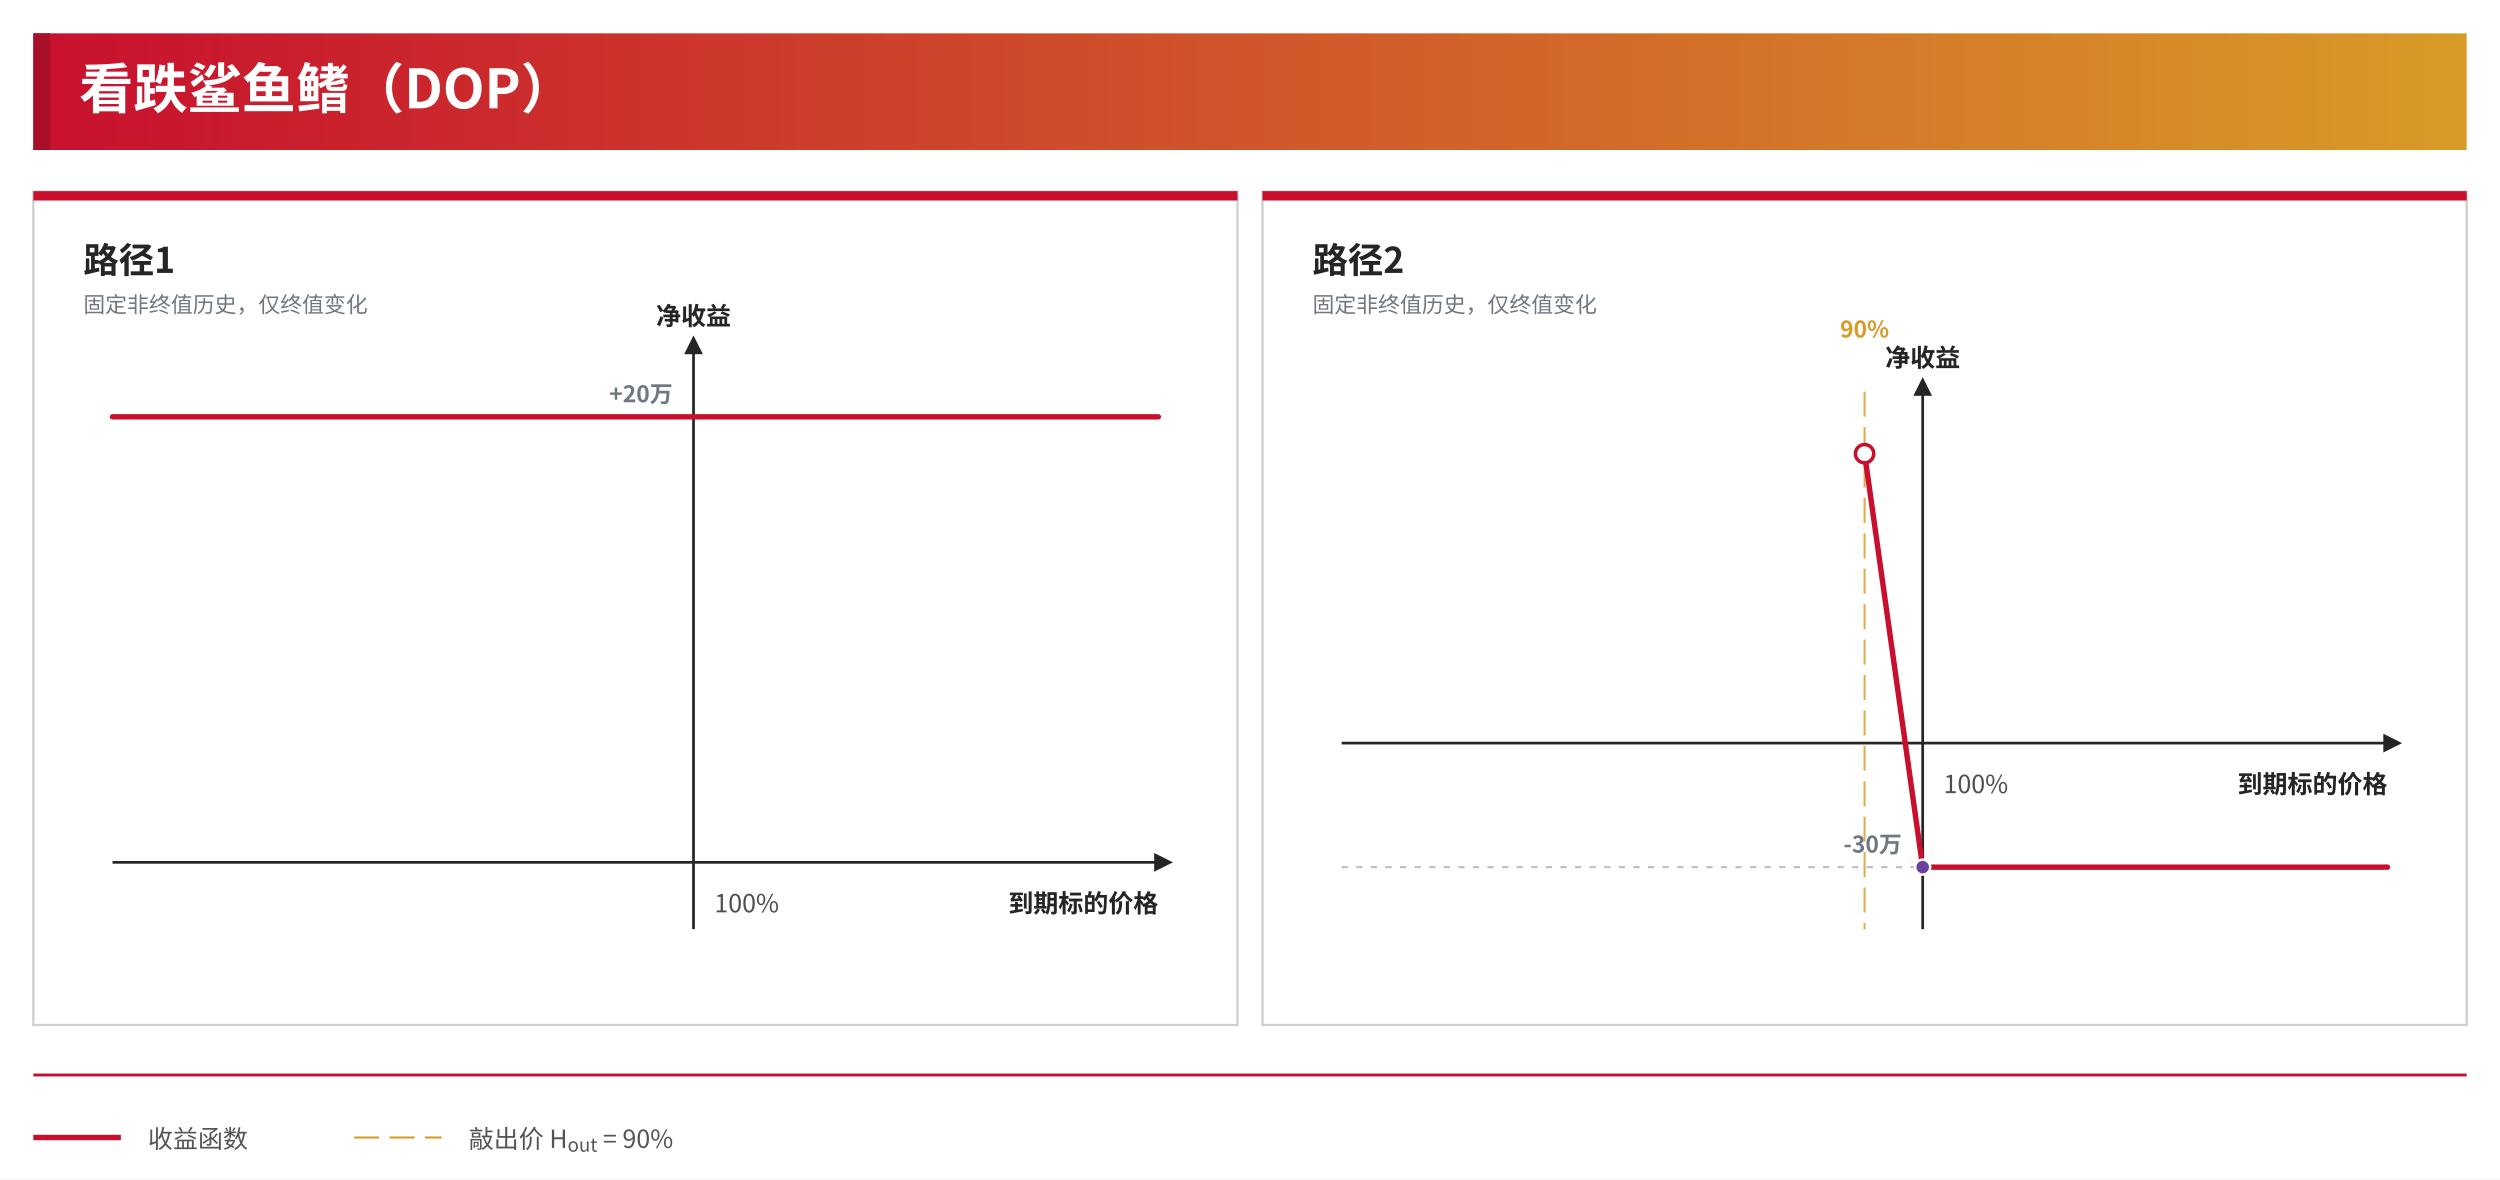
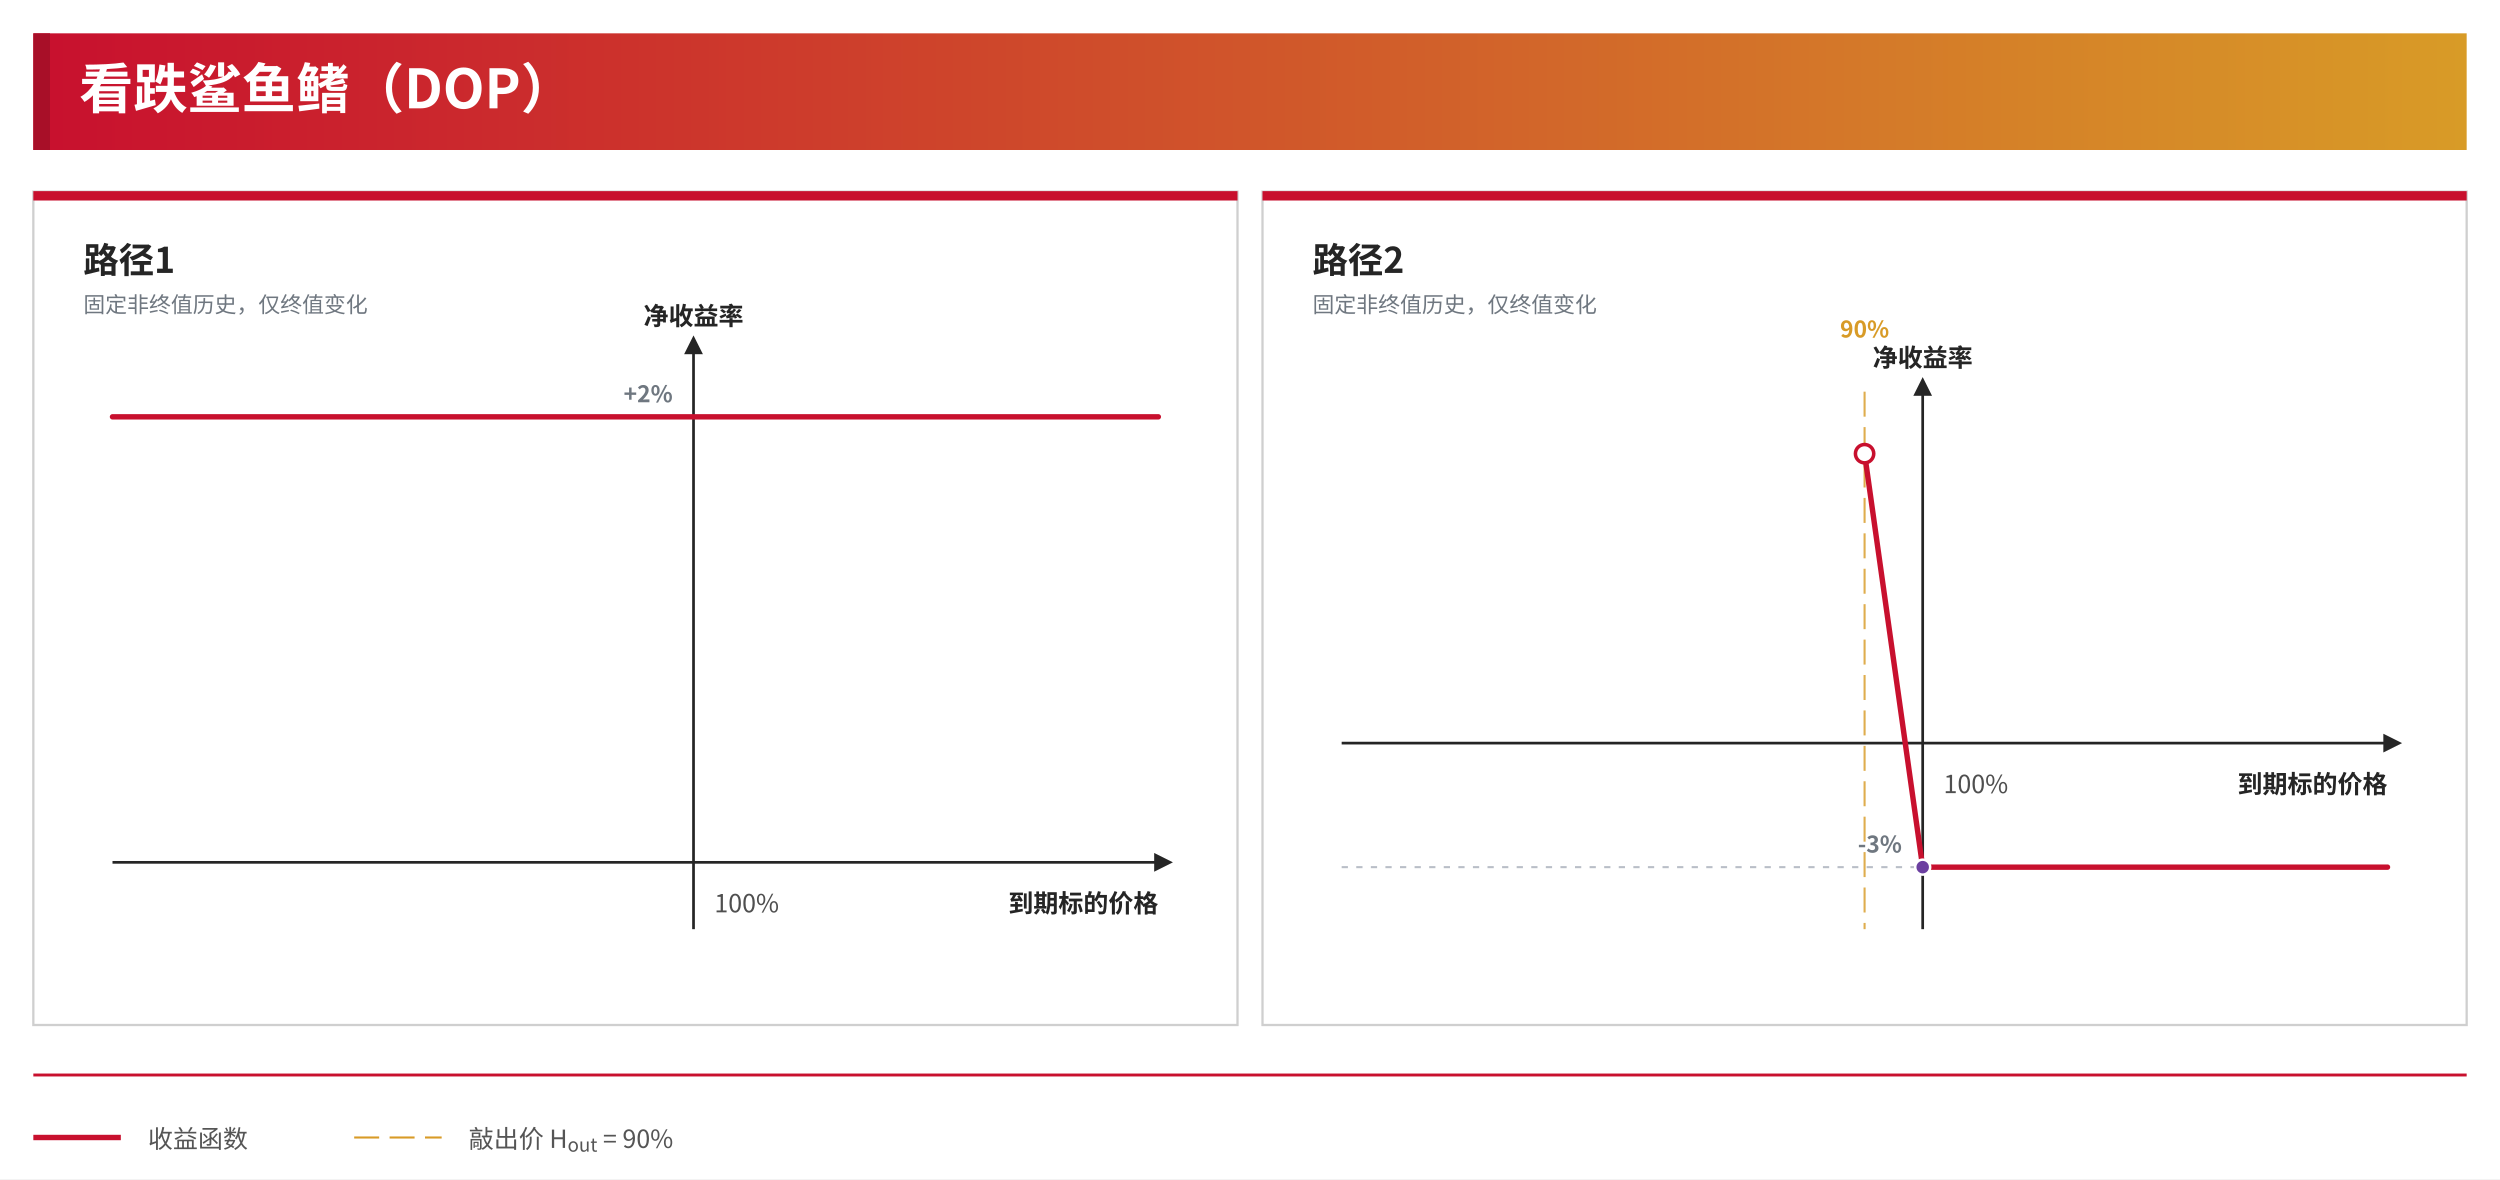
<svg xmlns="http://www.w3.org/2000/svg" width="1200" height="566" viewBox="0 0 1200 566" role="img" aria-labelledby="title desc">
  <defs>
    <linearGradient id="everbright-red-gold" x1="0" y1="0" x2="1" y2="0">
      <stop offset="0" stop-color="#C8102E" />
      <stop offset="1" stop-color="#D89B27" />
    </linearGradient>
    <style>
  .cn{font-family:"PingFang SC","Microsoft YaHei","Noto Sans CJK SC",Arial,sans-serif}.card{fill:#fff;stroke:#CFCFCF;stroke-width:1.1}.card-accent{stroke:#C8102E;stroke-width:4.5}.scenario-no{font-size:17px;font-weight:700;fill:#252525}.scenario-note{font-size:10.5px;fill:#6F7780}.axis-title{font-size:12px;font-weight:600;fill:#252525}.reference-label,.range-label{font-size:12px;fill:#4F4F4F}.axis{stroke:#252525;stroke-width:1.3}.axis-arrow{fill:#252525}.threshold{stroke-width:1;opacity:.82}.threshold-value{font-size:11px;font-weight:700}.payoff-guide{stroke:#B9BEC7;stroke-width:1;stroke-dasharray:3 4}.payoff-level-label{font-size:11px;font-weight:600;fill:#6F7780}.payoff-line{fill:none;stroke:#C8102E;stroke-width:2.6;stroke-linecap:round;stroke-linejoin:round}.payoff-jump{stroke:#C8102E;stroke-width:1.4;stroke-dasharray:4 3;fill:none}.curve-turn{fill:#6B3FA0;stroke:#fff;stroke-width:1.2}.curve-endpoint{stroke:#C8102E;stroke-width:1.7}.curve-endpoint.open{fill:#fff}.curve-endpoint.closed{fill:#C8102E}.global-legend{font-size:12px;fill:#555}.global-legend .token-sub{font-size:9px}
  </style>
  </defs>
  <rect width="1200" height="566" fill="#fff" />
  <rect x="16" y="16" width="1168" height="56" fill="url(#everbright-red-gold)" />
  <rect x="16" y="16" width="8" height="56" fill="#A80F28" />
  <text class="cn" x="38" y="52" fill="#fff" font-size="26" font-weight="700">看跌鲨鱼鳍（DOP）</text>
  <g data-path-card="0">
    <defs>
      <clipPath id="payoffer-card-clip-0">
        <rect x="20" y="96" width="570" height="392" />
      </clipPath>
    </defs>
    <rect class="card" x="16" y="92" width="578" height="400" />
    <line class="card-accent" x1="16" y1="94" x2="594" y2="94" />
    <g clip-path="url(#payoffer-card-clip-0)">
      <text class="cn scenario-no" x="40" y="131">路径1</text>
      <text class="cn scenario-note" x="40" y="150">固定非终值历史，仅终值变化</text>
      <line class="payoff-guide" x1="54" y1="200.077" x2="556" y2="200.077" />
-       <text class="cn payoff-level-label" x="322.889" y="193.077" text-anchor="end">+20万</text>
+       <text class="cn payoff-level-label" x="322.889" y="193.077" text-anchor="end">+2%</text>
      <line class="axis" x1="54" y1="413.923" x2="556" y2="413.923" />
      <line class="axis" x1="332.889" y1="168" x2="332.889" y2="446" />
      <path class="axis-arrow" d="M332.889 161 L328.389 170 L337.389 170 Z" />
      <path class="axis-arrow" d="M563 413.923 L554 409.423 L554 418.423 Z" />
      <path class="payoff-line" d="M54 200.077 L64.681 200.077 L75.362 200.077 L86.043 200.077 L96.723 200.077 L107.404 200.077 L118.085 200.077 L128.766 200.077 L139.447 200.077 L150.128 200.077 L160.809 200.077 L171.489 200.077 L182.17 200.077 L192.851 200.077 L203.532 200.077 L214.213 200.077 L224.894 200.077 L235.575 200.077 L246.255 200.077 L256.936 200.077 L267.617 200.077 L278.298 200.077 L288.979 200.077 L299.66 200.077 L310.34 200.077 L321.021 200.077 L331.702 200.077 L342.383 200.077 L353.064 200.077 L363.745 200.077 L374.425 200.077 L385.106 200.077 L395.787 200.077 L406.468 200.077 L417.149 200.077 L427.83 200.077 L438.511 200.077 L449.192 200.077 L459.872 200.077 L470.553 200.077 L481.234 200.077 L491.915 200.077 L502.596 200.077 L513.277 200.077 L523.957 200.077 L534.638 200.077 L545.319 200.077 L556 200.077" />
-       <text class="cn axis-title" x="332.889" y="156" text-anchor="middle">净收益</text>
+       <text class="cn axis-title" x="332.889" y="156" text-anchor="middle">净收益率</text>
      <text class="cn reference-label" x="342.889" y="437.923" text-anchor="start">100%</text>
      <text class="cn axis-title" x="556" y="437.923" text-anchor="end">到期标的价格</text>
    </g>
  </g>
  <g data-path-card="1">
    <defs>
      <clipPath id="payoffer-card-clip-1">
        <rect x="610" y="96" width="570" height="392" />
      </clipPath>
    </defs>
    <rect class="card" x="606" y="92" width="578" height="400" />
    <line class="card-accent" x1="606" y1="94" x2="1184" y2="94" />
    <g clip-path="url(#payoffer-card-clip-1)">
      <text class="cn scenario-no" x="630" y="131">路径2</text>
      <text class="cn scenario-note" x="630" y="150">固定非终值历史，仅终值变化</text>
      <line class="payoff-guide" x1="644" y1="416.231" x2="1146" y2="416.231" />
-       <text class="cn payoff-level-label" x="912.889" y="409.231" text-anchor="end">-30万</text>
+       <text class="cn payoff-level-label" x="912.889" y="409.231" text-anchor="end">-3%</text>
      <line class="axis" x1="644" y1="356.692" x2="1146" y2="356.692" />
      <line class="axis" x1="922.889" y1="188" x2="922.889" y2="446" />
      <path class="axis-arrow" d="M922.889 181 L918.389 190 L927.389 190 Z" />
      <path class="axis-arrow" d="M1153 356.692 L1144 352.192 L1144 361.192 Z" />
      <line class="threshold" style="stroke:#D89B27;stroke-dasharray:12 5" x1="895" y1="188" x2="895" y2="446" />
      <text class="cn threshold-value" x="895" y="162" text-anchor="middle" style="fill:#D89B27">90%</text>
      <path class="payoff-line" d="M895 217.769 L895.593 221.992 L896.187 226.214 L896.78 230.437 L897.374 234.66 L897.967 238.882 L898.56 243.105 L899.154 247.327 L899.747 251.55 L900.34 255.773 L900.934 259.995 L901.527 264.218 L902.121 268.44 L902.714 272.663 L903.307 276.885 L903.901 281.108 L904.494 285.331 L905.087 289.553 L905.681 293.776 L906.274 297.998 L906.868 302.221 L907.461 306.443 L908.054 310.666 L908.648 314.889 L909.241 319.111 L909.835 323.334 L910.428 327.557 L911.021 331.779 L911.615 336.002 L912.208 340.224 L912.801 344.447 L913.395 348.669 L913.988 352.892 L914.582 357.115 L915.175 361.337 L915.768 365.56 L916.362 369.782 L916.955 374.005 L917.548 378.228 L918.142 382.45 L918.735 386.673 L919.329 390.895 L919.922 395.118 L920.515 399.34 L921.109 403.563 L921.702 407.786 L922.295 412.008 L922.889 416.231 M922.889 416.231 L927.636 416.231 L932.383 416.231 L937.13 416.231 L941.877 416.231 L946.624 416.231 L951.371 416.231 L956.118 416.231 L960.865 416.231 L965.612 416.231 L970.359 416.231 L975.106 416.231 L979.853 416.231 L984.601 416.231 L989.347 416.231 L994.095 416.231 L998.842 416.231 L1003.589 416.231 L1008.336 416.231 L1013.083 416.231 L1017.83 416.231 L1022.577 416.231 L1027.324 416.231 L1032.071 416.231 L1036.818 416.231 L1041.565 416.231 L1046.312 416.231 L1051.059 416.231 L1055.806 416.231 L1060.553 416.231 L1065.3 416.231 L1070.047 416.231 L1074.794 416.231 L1079.541 416.231 L1084.288 416.231 L1089.035 416.231 L1093.783 416.231 L1098.53 416.231 L1103.277 416.231 L1108.024 416.231 L1112.771 416.231 L1117.518 416.231 L1122.265 416.231 L1127.012 416.231 L1131.759 416.231 L1136.506 416.231 L1141.253 416.231 L1146 416.231" />
      <circle class="curve-turn" cx="922.889" cy="416.231" r="3.6" />
      <circle class="curve-endpoint open" cx="895" cy="217.769" r="4.4" />
-       <text class="cn axis-title" x="922.889" y="176" text-anchor="middle">净收益</text>
+       <text class="cn axis-title" x="922.889" y="176" text-anchor="middle">净收益率</text>
      <text class="cn reference-label" x="932.889" y="380.692" text-anchor="start">100%</text>
      <text class="cn axis-title" x="1146" y="380.692" text-anchor="end">到期标的价格</text>
    </g>
  </g>
  <line x1="16" y1="516" x2="1184" y2="516" stroke="#C8102E" stroke-width="1.4" />
  <g class="cn" data-global-legend="true">
    <line x1="16" y1="546" x2="58" y2="546" stroke="#C8102E" stroke-width="2.6" />
    <text class="global-legend" x="71" y="551">收益函数</text>
    <line x1="170" y1="546" x2="212" y2="546" stroke="#D89B27" stroke-width="1" stroke-dasharray="12 5" />
    <text class="global-legend" x="225" y="551">敲出价 <tspan class="legend-token">H<tspan class="token-sub" baseline-shift="sub">out</tspan>
      </tspan> = 90%</text>
  </g>
</svg>
